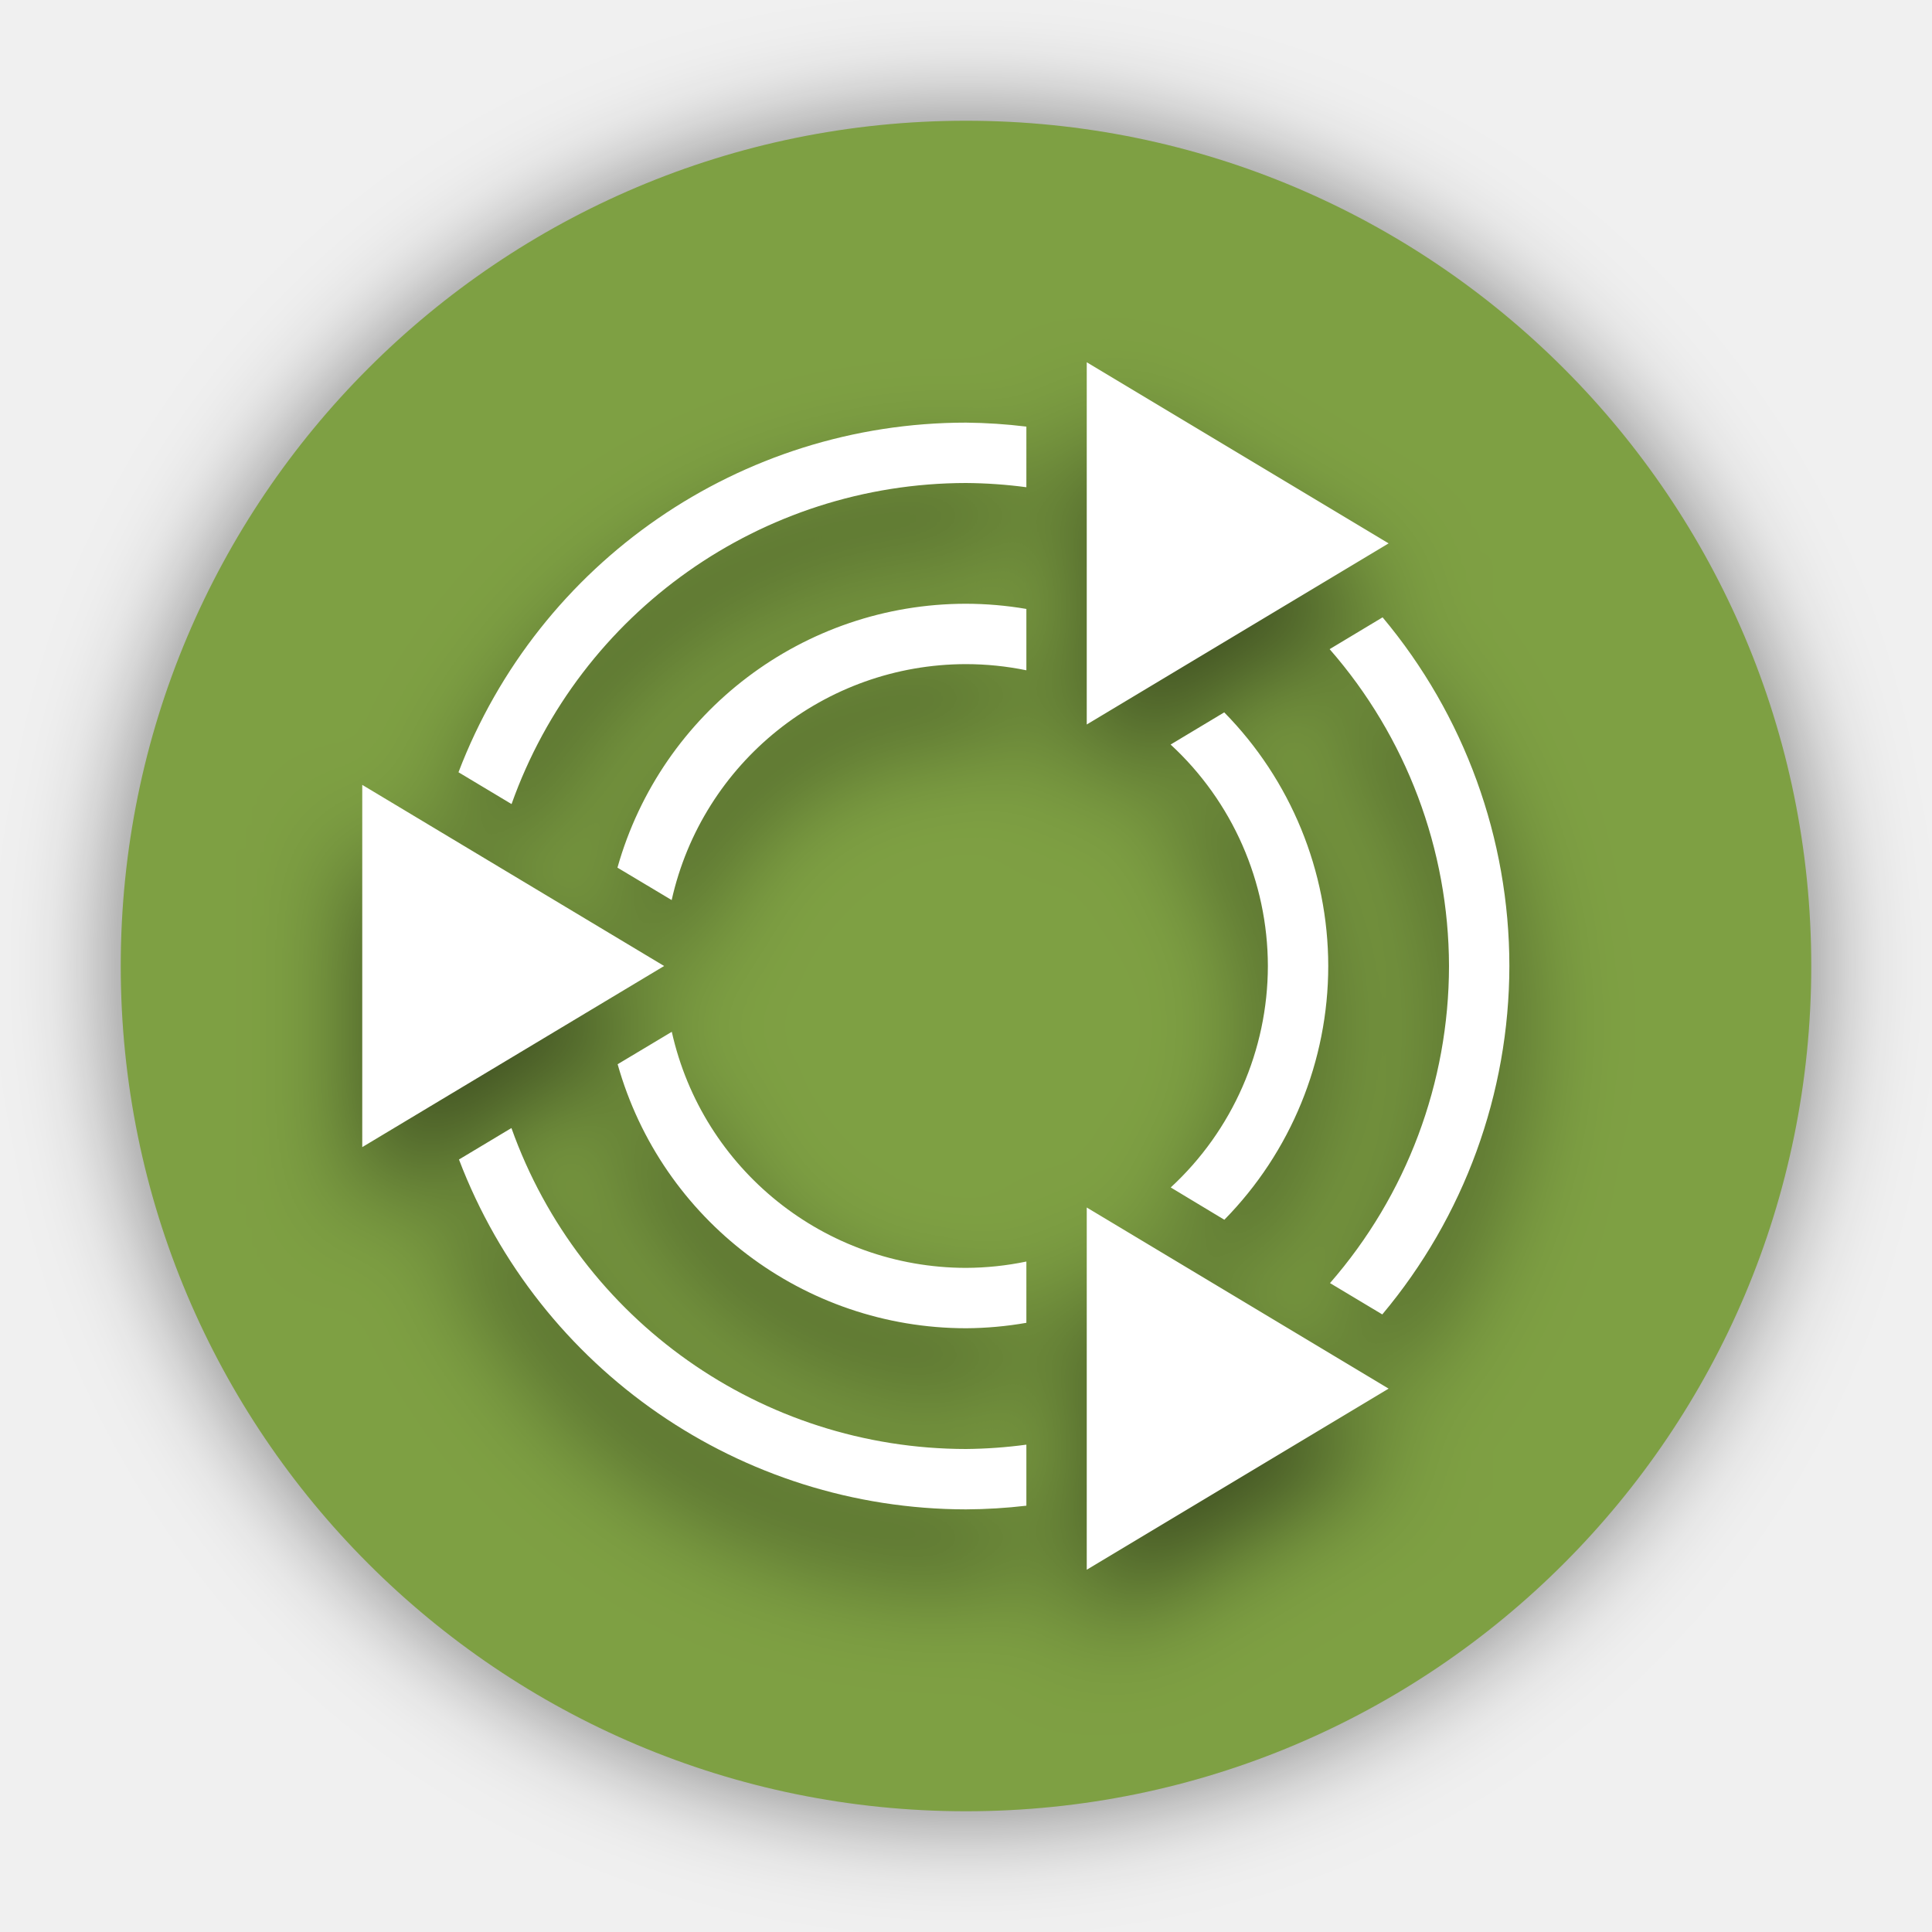
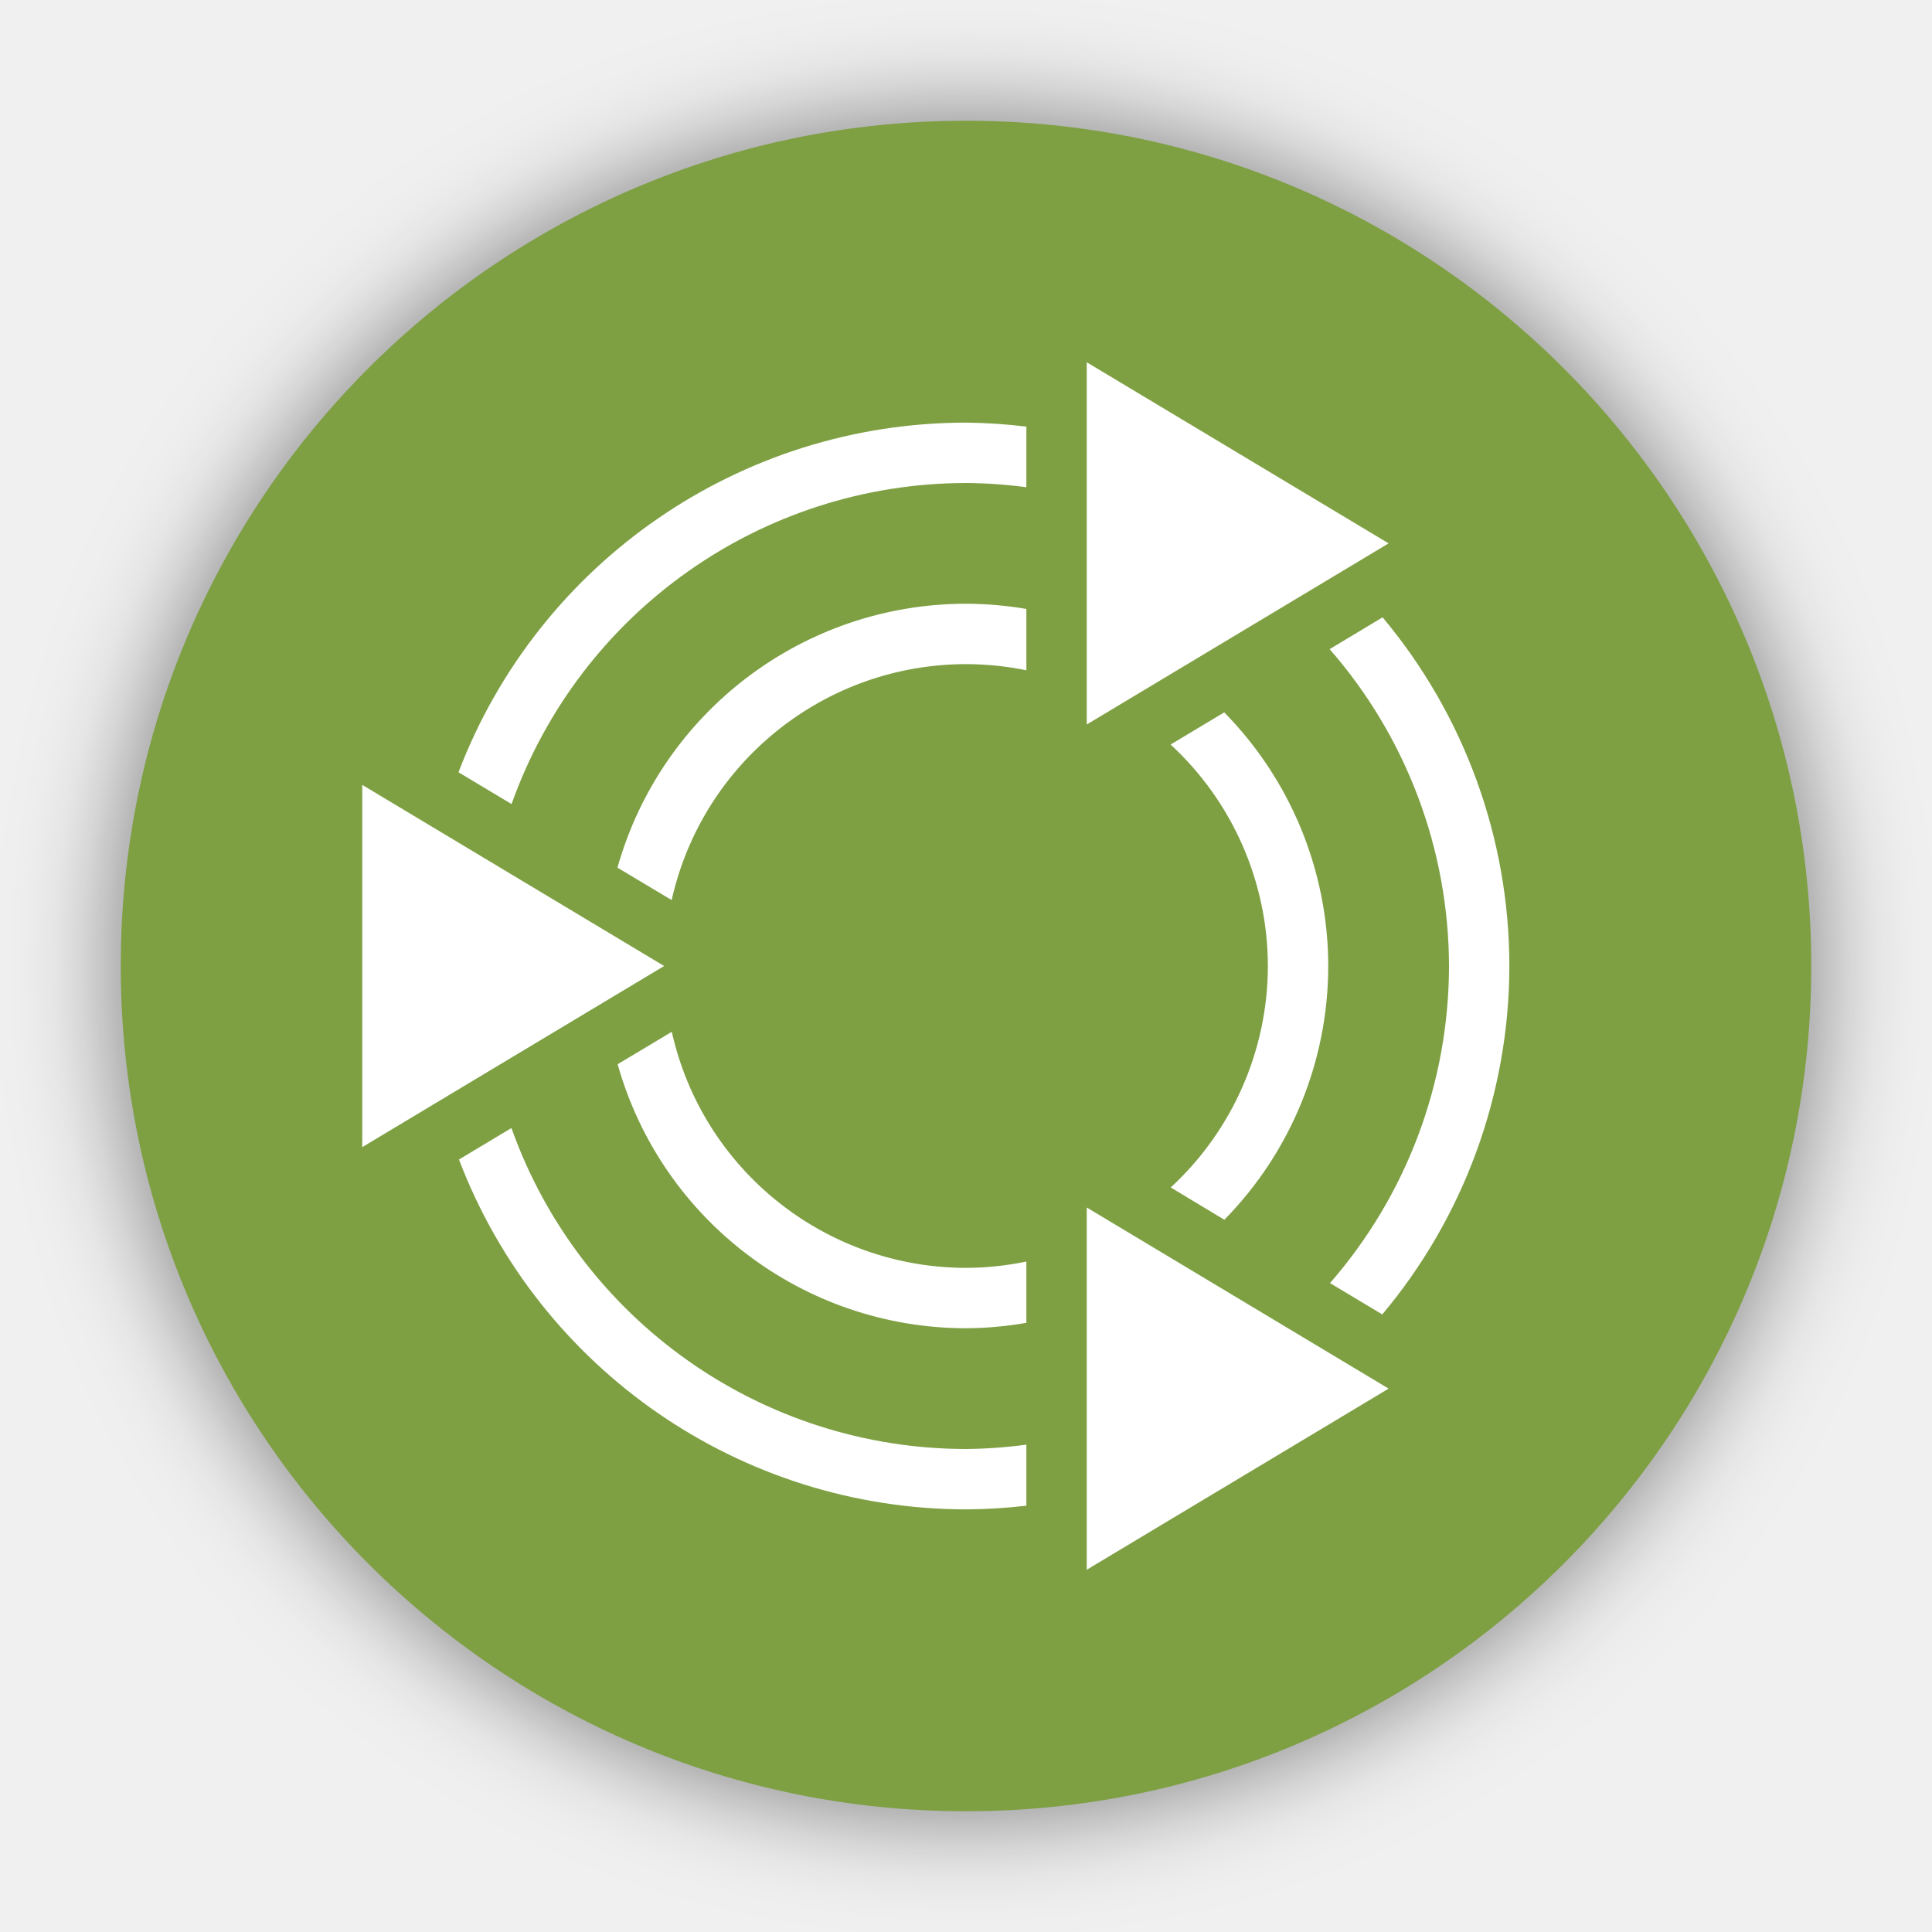
<svg xmlns="http://www.w3.org/2000/svg" id="svg12" version="1.1" height="32" width="32">
  <defs id="defs16">
-     <filter height="1.211" y="-0.105" width="1.222" x="-0.111" id="filter843" style="color-interpolation-filters:sRGB">
-       <feGaussianBlur id="feGaussianBlur845" stdDeviation="0.877" />
-     </filter>
    <filter style="color-interpolation-filters:sRGB" id="filter59618" x="-0.075" width="1.15" y="-0.075" height="1.15">
      <feGaussianBlur stdDeviation="0.875" id="feGaussianBlur59620" />
    </filter>
  </defs>
  <circle id="circle2" r="14" cy="16" cx="16" style="opacity:0.5;filter:url(#filter59618)" />
  <circle id="circle4" r="14" cy="16" cx="16" style="fill:#7ea043" />
-   <path id="path6" d="m 18,7 v 6 l 5,-3 z m -2,1 a 9,9 0 0 0 -8.406,5.791 l 0.879,0.527 A 8,8 0 0 1 16,9 8,8 0 0 1 17,9.07 V 8.066 A 9,9 0 0 0 16,8 Z m 0,3 a 6,6 0 0 0 -5.773,4.371 L 11.125,15.908 A 5,5 0 0 1 16,12 5,5 0 0 1 17,12.102 V 11.086 A 6,6 0 0 0 16,11 Z m 6.9,0.225 -0.877,0.527 A 8,8 0 0 1 24,17 8,8 0 0 1 22.029,22.252 l 0.865,0.52 A 9,9 0 0 0 25,17 9,9 0 0 0 22.9,11.225 Z m -2.623,1.574 -0.889,0.533 A 5,5 0 0 1 21,17 5,5 0 0 1 19.391,20.668 l 0.889,0.535 A 6,6 0 0 0 22,17 6,6 0 0 0 20.277,12.799 Z M 6,14 v 6 l 5,-3 z m 5.127,4.09 -0.896,0.537 A 6,6 0 0 0 16,23 6,6 0 0 0 17,22.91 V 21.895 A 5,5 0 0 1 16,22 5,5 0 0 1 11.127,18.09 Z m -2.656,1.594 -0.869,0.521 A 9,9 0 0 0 16,26 9,9 0 0 0 17,25.939 V 24.928 A 8,8 0 0 1 16,25 8,8 0 0 1 8.471,19.684 Z M 18,21 v 6 l 5,-3 z" style="opacity:0.5;filter:url(#filter843)" />
  <path id="path8" d="M 18 6 L 18 12 L 23 9 L 18 6 z M 16 7 A 9 9 0 0 0 7.594 12.791 L 8.473 13.318 A 8 8 0 0 1 16 8 A 8 8 0 0 1 17 8.07 L 17 7.066 A 9 9 0 0 0 16 7 z M 16 10 A 6 6 0 0 0 10.227 14.371 L 11.125 14.908 A 5 5 0 0 1 16 11 A 5 5 0 0 1 17 11.102 L 17 10.086 A 6 6 0 0 0 16 10 z M 22.9 10.225 L 22.023 10.752 A 8 8 0 0 1 24 16 A 8 8 0 0 1 22.029 21.252 L 22.895 21.771 A 9 9 0 0 0 25 16 A 9 9 0 0 0 22.9 10.225 z M 20.277 11.799 L 19.389 12.332 A 5 5 0 0 1 21 16 A 5 5 0 0 1 19.391 19.668 L 20.279 20.203 A 6 6 0 0 0 22 16 A 6 6 0 0 0 20.277 11.799 z M 6 13 L 6 19 L 11 16 L 6 13 z M 11.127 17.09 L 10.23 17.627 A 6 6 0 0 0 16 22 A 6 6 0 0 0 17 21.91 L 17 20.895 A 5 5 0 0 1 16 21 A 5 5 0 0 1 11.127 17.09 z M 8.471 18.684 L 7.602 19.205 A 9 9 0 0 0 16 25 A 9 9 0 0 0 17 24.939 L 17 23.928 A 8 8 0 0 1 16 24 A 8 8 0 0 1 8.471 18.684 z M 18 20 L 18 26 L 23 23 L 18 20 z" style="fill:#ffffff" />
</svg>
